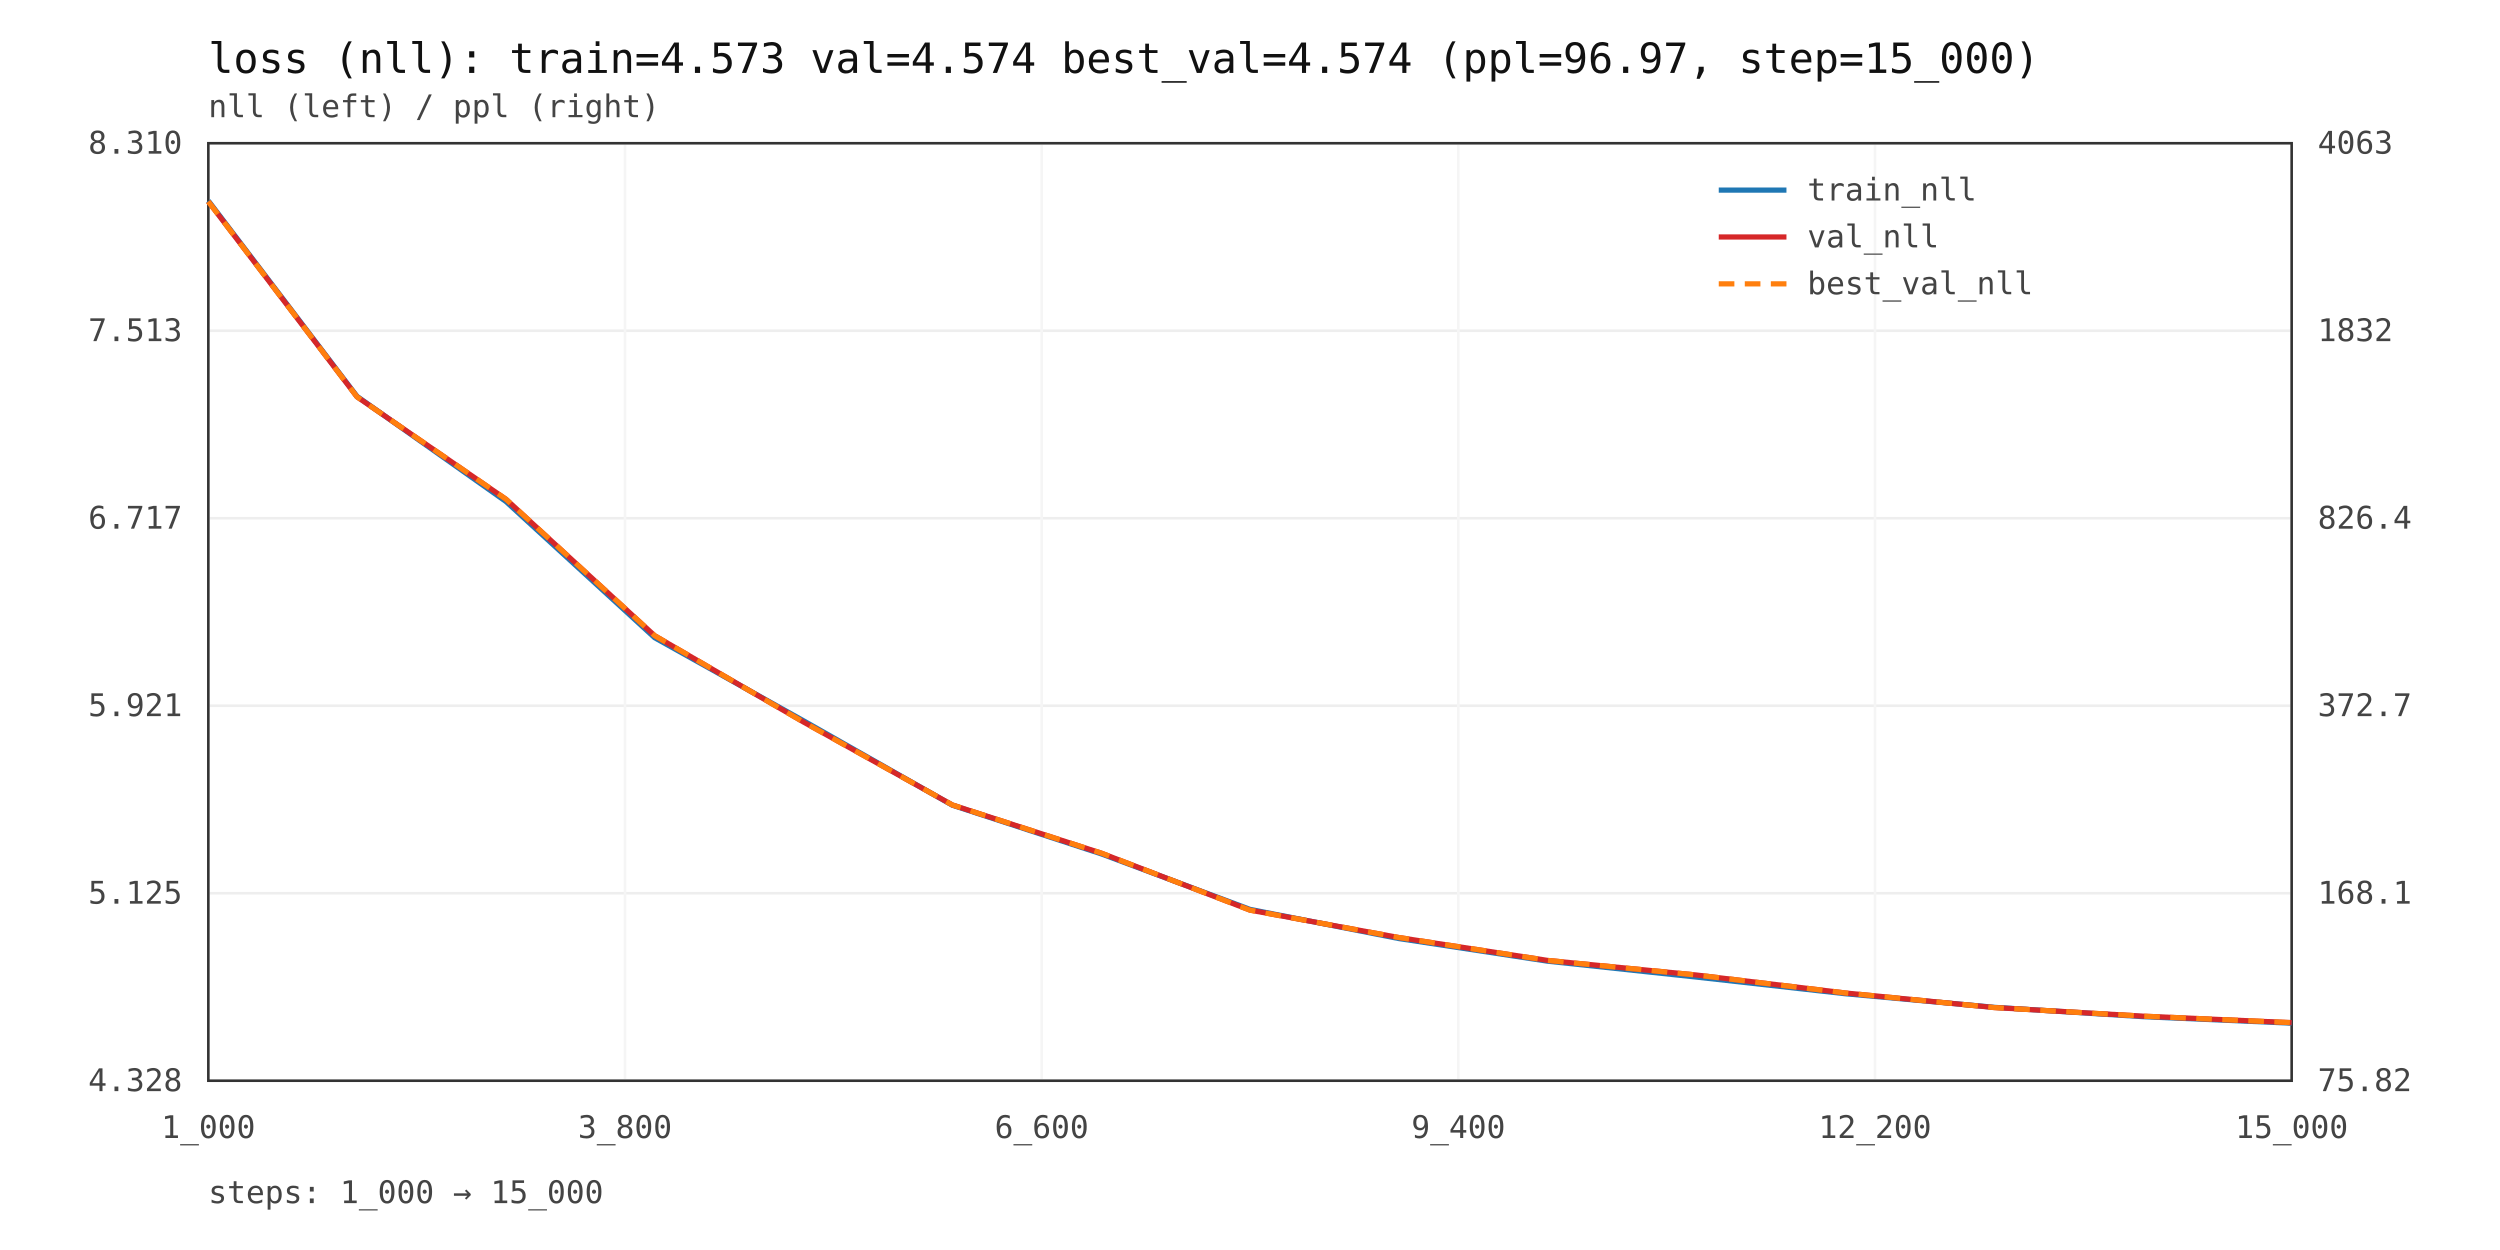
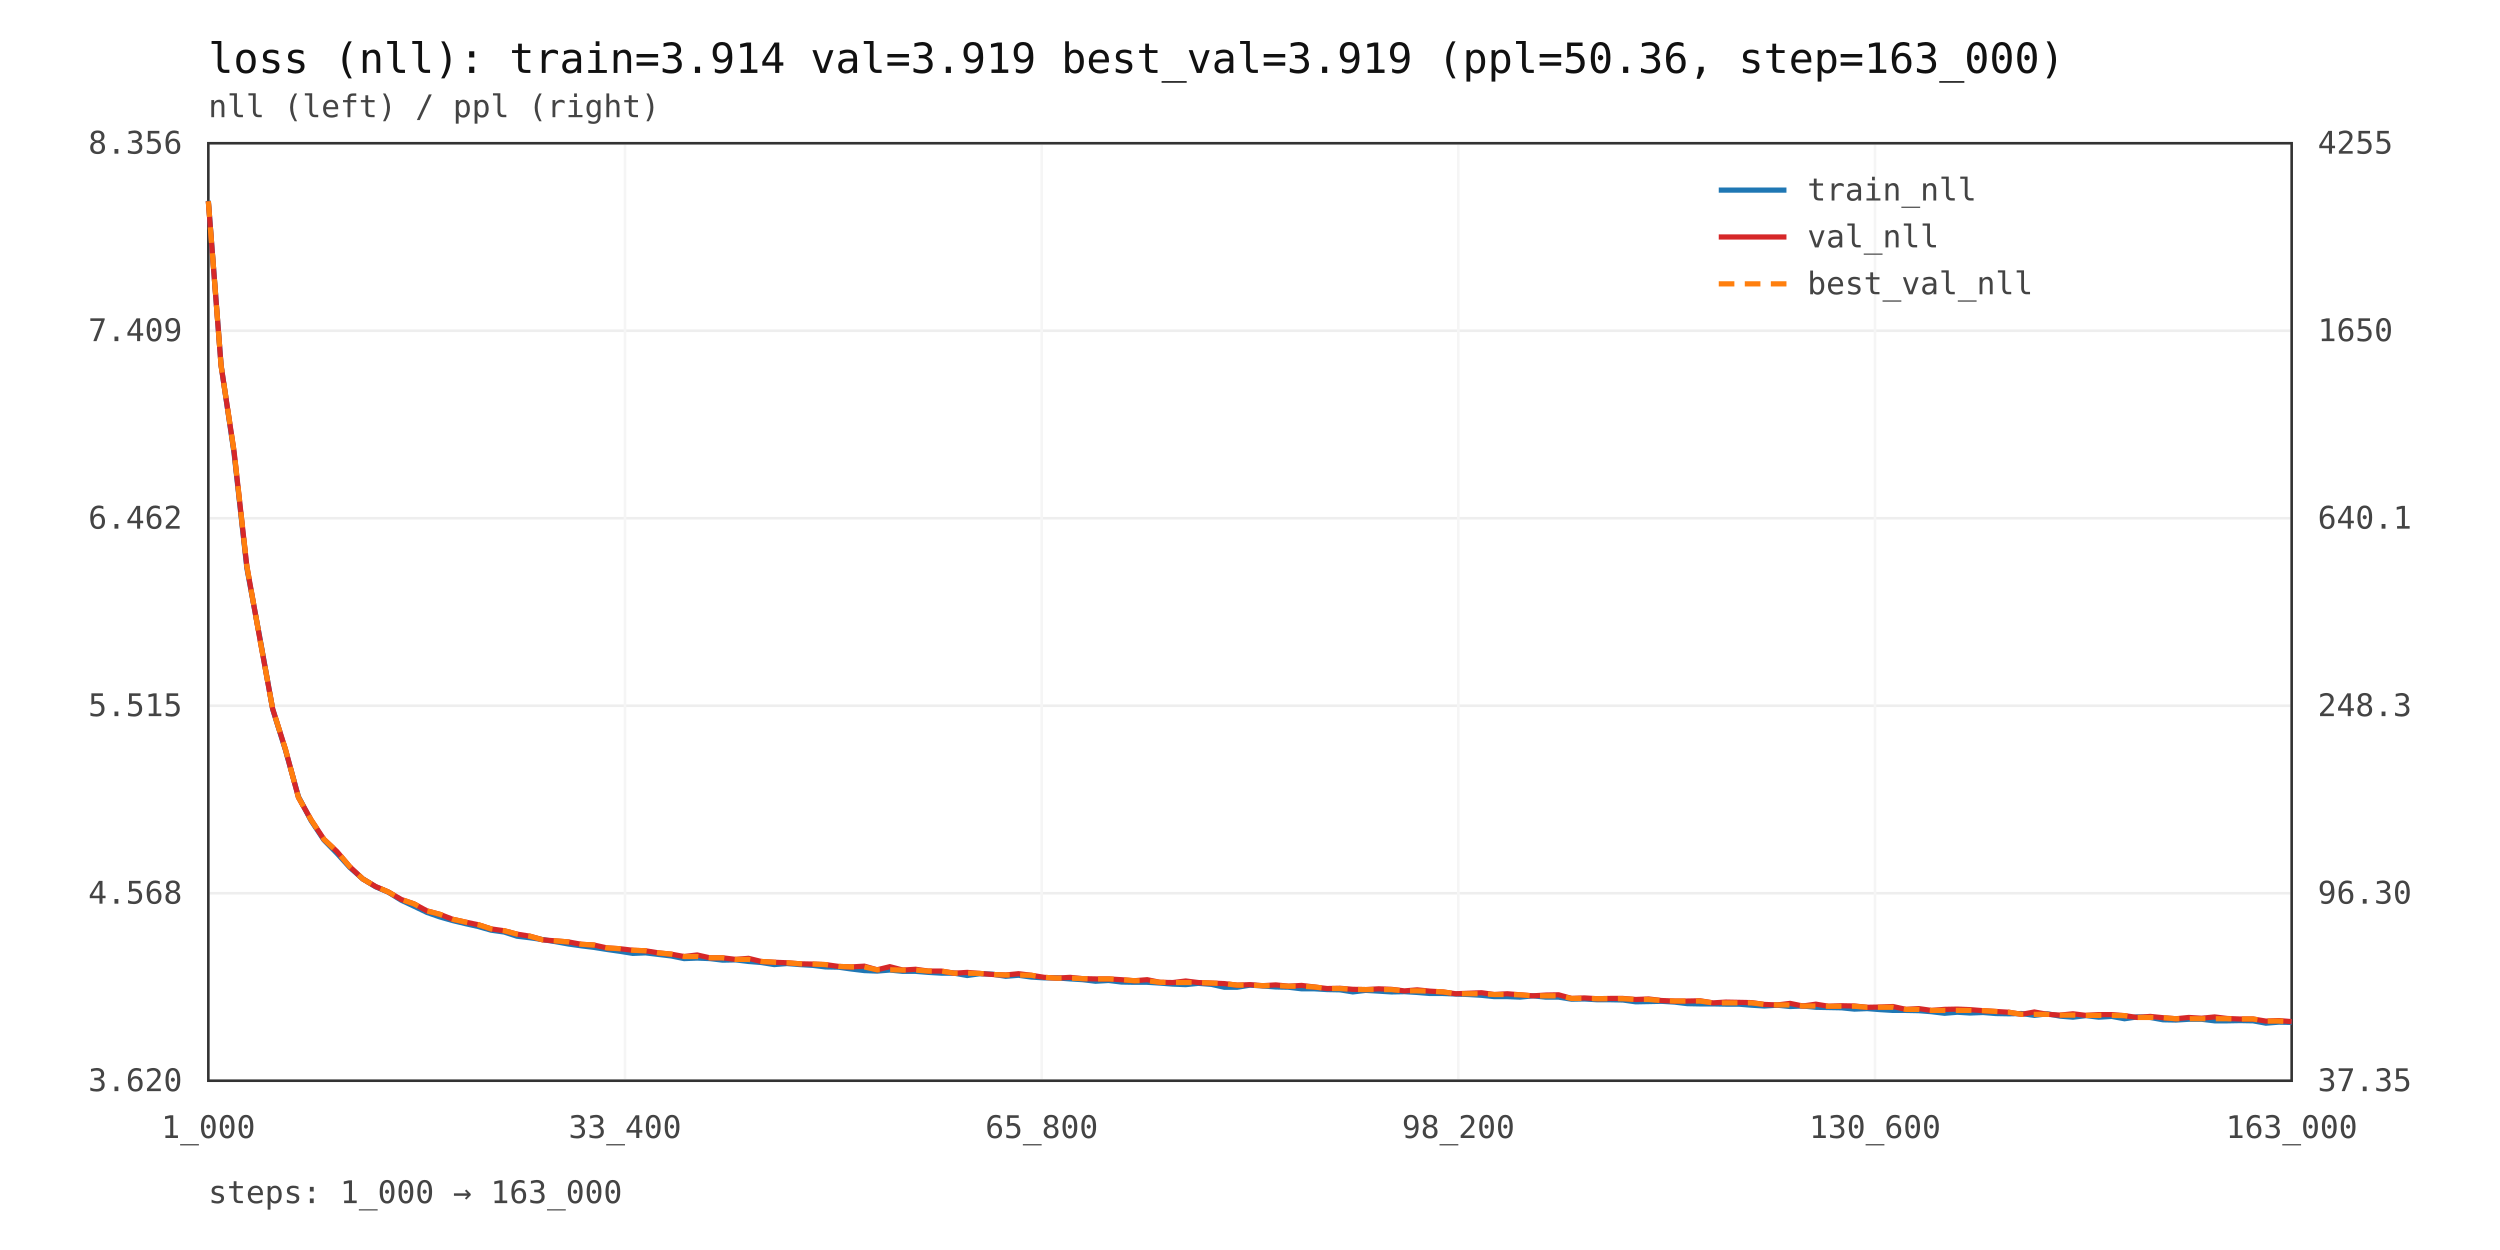
<svg xmlns="http://www.w3.org/2000/svg" width="960" height="480" viewBox="0 0 960 480">
  <style>
  .mono { font-family: ui-monospace, SFMono-Regular, Menlo, Monaco, Consolas, monospace; }
  .small { font-size: 12px; fill: #444; }
  .title { font-size: 16px; fill: #111; }
</style>
  <rect x="0" y="0" width="100%" height="100%" fill="white" />
-   <text class="mono title" x="80" y="28">loss (nll): train=4.573  val=4.574  best_val=4.574   (ppl=96.97, step=15_000)</text>
+   <text class="mono title" x="80" y="28">loss (nll): train=3.914  val=3.919  best_val=3.919   (ppl=50.36, step=163_000)</text>
  <line x1="80" y1="415.0" x2="880" y2="415.0" stroke="#eee" stroke-width="1" />
-   <text class="mono small" x="70" y="419.0" text-anchor="end">4.328</text>
-   <text class="mono small" x="890" y="419.0" text-anchor="start">75.82</text>
+   <text class="mono small" x="70" y="419.0" text-anchor="end">3.620</text>
+   <text class="mono small" x="890" y="419.0" text-anchor="start">37.35</text>
  <line x1="80" y1="343.0" x2="880" y2="343.0" stroke="#eee" stroke-width="1" />
-   <text class="mono small" x="70" y="347.0" text-anchor="end">5.125</text>
-   <text class="mono small" x="890" y="347.0" text-anchor="start">168.1</text>
+   <text class="mono small" x="70" y="347.0" text-anchor="end">4.568</text>
+   <text class="mono small" x="890" y="347.0" text-anchor="start">96.30</text>
  <line x1="80" y1="271.0" x2="880" y2="271.0" stroke="#eee" stroke-width="1" />
-   <text class="mono small" x="70" y="275.0" text-anchor="end">5.921</text>
-   <text class="mono small" x="890" y="275.0" text-anchor="start">372.7</text>
+   <text class="mono small" x="70" y="275.0" text-anchor="end">5.515</text>
+   <text class="mono small" x="890" y="275.0" text-anchor="start">248.3</text>
  <line x1="80" y1="199.0" x2="880" y2="199.0" stroke="#eee" stroke-width="1" />
-   <text class="mono small" x="70" y="203.0" text-anchor="end">6.717</text>
-   <text class="mono small" x="890" y="203.0" text-anchor="start">826.4</text>
+   <text class="mono small" x="70" y="203.0" text-anchor="end">6.462</text>
+   <text class="mono small" x="890" y="203.0" text-anchor="start">640.1</text>
  <line x1="80" y1="127.0" x2="880" y2="127.0" stroke="#eee" stroke-width="1" />
-   <text class="mono small" x="70" y="131.0" text-anchor="end">7.513</text>
-   <text class="mono small" x="890" y="131.0" text-anchor="start">1832</text>
+   <text class="mono small" x="70" y="131.0" text-anchor="end">7.409</text>
+   <text class="mono small" x="890" y="131.0" text-anchor="start">1650</text>
  <line x1="80" y1="55.0" x2="880" y2="55.0" stroke="#eee" stroke-width="1" />
-   <text class="mono small" x="70" y="59.0" text-anchor="end">8.310</text>
-   <text class="mono small" x="890" y="59.0" text-anchor="start">4063</text>
+   <text class="mono small" x="70" y="59.0" text-anchor="end">8.356</text>
+   <text class="mono small" x="890" y="59.0" text-anchor="start">4255</text>
  <line x1="80.0" y1="55" x2="80.0" y2="415" stroke="#f5f5f5" stroke-width="1" />
  <text class="mono small" x="80.0" y="437" text-anchor="middle">1_000</text>
  <line x1="240.0" y1="55" x2="240.0" y2="415" stroke="#f5f5f5" stroke-width="1" />
-   <text class="mono small" x="240.0" y="437" text-anchor="middle">3_800</text>
+   <text class="mono small" x="240.0" y="437" text-anchor="middle">33_400</text>
  <line x1="400.0" y1="55" x2="400.0" y2="415" stroke="#f5f5f5" stroke-width="1" />
-   <text class="mono small" x="400.0" y="437" text-anchor="middle">6_600</text>
+   <text class="mono small" x="400.0" y="437" text-anchor="middle">65_800</text>
  <line x1="560.0" y1="55" x2="560.0" y2="415" stroke="#f5f5f5" stroke-width="1" />
-   <text class="mono small" x="560.0" y="437" text-anchor="middle">9_400</text>
+   <text class="mono small" x="560.0" y="437" text-anchor="middle">98_200</text>
  <line x1="720.0" y1="55" x2="720.0" y2="415" stroke="#f5f5f5" stroke-width="1" />
-   <text class="mono small" x="720.0" y="437" text-anchor="middle">12_200</text>
+   <text class="mono small" x="720.0" y="437" text-anchor="middle">130_600</text>
  <line x1="880.0" y1="55" x2="880.0" y2="415" stroke="#f5f5f5" stroke-width="1" />
-   <text class="mono small" x="880.0" y="437" text-anchor="middle">15_000</text>
+   <text class="mono small" x="880.0" y="437" text-anchor="middle">163_000</text>
  <rect x="80" y="55" width="800" height="360" fill="none" stroke="#333" stroke-width="1" />
  <text class="mono small" x="80" y="45">nll (left) / ppl (right)</text>
-   <polyline fill="none" stroke="#1f77b4" stroke-width="2" points="80.0,77.1 137.1,152.2 194.3,192.6 251.4,244.9 308.6,276.8 365.7,309.2 422.9,327.9 480.0,349.2 537.1,360.4 594.3,369.1 651.4,375.2 708.6,381.6 765.7,386.8 822.9,390.4 880.0,392.9" />
-   <polyline fill="none" stroke="#d62728" stroke-width="2" points="80.0,77.4 137.1,152.4 194.3,191.7 251.4,244.1 308.6,277.3 365.7,309.1 422.9,327.6 480.0,349.5 537.1,360.0 594.3,368.8 651.4,374.4 708.6,381.3 765.7,386.9 822.9,390.2 880.0,392.7" />
-   <polyline fill="none" stroke="#ff7f0e" stroke-width="2" stroke-dasharray="6,4" points="80.0,77.4 137.1,152.4 194.3,191.7 251.4,244.1 308.6,277.3 365.7,309.1 422.9,327.6 480.0,349.5 537.1,360.0 594.3,368.8 651.4,374.4 708.6,381.3 765.7,386.9 822.9,390.2 880.0,392.7" />
+   <polyline fill="none" stroke="#1f77b4" stroke-width="2" points="80.0,77.1 84.9,140.3 89.9,174.2 94.8,218.2 99.8,245.0 104.7,272.3 109.6,288.0 114.6,305.9 119.5,315.2 124.4,322.6 129.4,327.7 134.3,333.1 139.3,337.5 144.2,340.5 149.1,342.6 154.1,345.7 159.0,348.0 164.0,350.4 168.9,352.1 173.8,353.5 178.8,354.7 183.7,355.8 188.6,357.2 193.6,357.9 198.5,359.5 203.5,360.1 208.4,360.8 213.3,361.6 218.3,362.5 223.2,363.2 228.1,363.8 233.1,364.6 238.0,365.3 243.0,366.1 247.9,365.9 252.8,366.5 257.8,367.1 262.7,368.1 267.7,367.9 272.6,368.1 277.5,368.7 282.5,368.6 287.4,369.2 292.3,369.6 297.3,370.4 302.2,370.0 307.2,370.4 312.1,370.7 317.0,371.3 322.0,371.4 326.9,372.1 331.9,372.7 336.8,372.9 341.7,372.5 346.7,373.0 351.6,373.0 356.5,373.4 361.5,373.7 366.4,373.7 371.4,374.6 376.3,373.9 381.2,374.1 386.2,374.9 391.1,374.5 396.0,375.2 401.0,375.5 405.9,375.5 410.9,375.9 415.8,376.2 420.7,376.8 425.7,376.5 430.6,377.1 435.6,377.2 440.5,377.2 445.4,377.5 450.4,377.9 455.3,378.1 460.2,377.6 465.2,378.0 470.1,379.1 475.1,379.1 480.0,378.3 484.9,378.6 489.9,379.0 494.8,379.1 499.8,379.7 504.7,379.7 509.6,380.0 514.6,380.1 519.5,380.9 524.4,380.3 529.4,380.6 534.3,380.9 539.3,380.8 544.2,381.1 549.1,381.5 554.1,381.5 559.0,381.7 564.0,381.9 568.9,382.2 573.8,382.7 578.8,382.7 583.7,382.9 588.6,382.4 593.6,382.9 598.5,382.9 603.5,383.7 608.4,383.6 613.3,383.9 618.3,383.9 623.2,384.0 628.1,384.7 633.1,384.6 638.0,384.5 643.0,384.8 647.9,385.4 652.8,385.5 657.8,385.5 662.7,385.6 667.7,385.6 672.6,386.0 677.5,386.3 682.5,386.0 687.4,386.5 692.3,386.3 697.3,386.8 702.2,386.9 707.2,387.0 712.1,387.5 717.0,387.3 722.0,387.7 726.9,388.0 731.9,388.0 736.8,388.1 741.7,388.5 746.7,389.1 751.6,388.7 756.5,389.0 761.5,388.8 766.4,389.2 771.4,389.3 776.3,389.2 781.2,389.9 786.2,389.3 791.1,390.2 796.0,390.6 801.0,390.0 805.9,390.6 810.9,390.3 815.8,391.2 820.7,390.5 825.7,390.7 830.6,391.6 835.6,391.7 840.5,391.4 845.4,391.4 850.4,392.0 855.3,392.0 860.2,391.9 865.2,392.0 870.1,392.9 875.1,392.5 880.0,392.6" />
+   <polyline fill="none" stroke="#d62728" stroke-width="2" points="80.0,77.3 84.9,140.4 89.9,173.5 94.8,217.5 99.8,245.4 104.7,272.2 109.6,287.7 114.6,306.2 119.5,314.9 124.4,322.3 129.4,327.0 134.3,332.8 139.3,337.5 144.2,340.4 149.1,342.5 154.1,345.4 159.0,347.1 164.0,349.8 168.9,351.1 173.8,353.0 178.8,354.1 183.7,355.1 188.6,356.7 193.6,357.4 198.5,358.7 203.5,359.5 208.4,360.9 213.3,361.3 218.3,361.7 223.2,362.6 228.1,362.9 233.1,364.0 238.0,364.3 243.0,364.9 247.9,365.1 252.8,365.9 257.8,366.4 262.7,367.3 267.7,366.7 272.6,367.8 277.5,367.8 282.5,368.4 287.4,368.0 292.3,369.2 297.3,369.5 302.2,369.7 307.2,370.1 312.1,370.2 317.0,370.4 322.0,371.1 326.9,371.3 331.9,371.0 336.8,372.4 341.7,371.2 346.7,372.5 351.6,372.2 356.5,372.9 361.5,372.9 366.4,373.7 371.4,373.4 376.3,373.8 381.2,374.2 386.2,374.4 391.1,373.9 396.0,374.5 401.0,375.3 405.9,375.6 410.9,375.3 415.8,375.8 420.7,375.9 425.7,375.9 430.6,376.2 435.6,376.6 440.5,376.2 445.4,377.2 450.4,377.3 455.3,376.7 460.2,377.3 465.2,377.5 470.1,377.7 475.1,378.3 480.0,378.1 484.9,378.5 489.9,378.2 494.8,378.7 499.8,378.4 504.7,379.0 509.6,379.6 514.6,379.5 519.5,379.9 524.4,380.0 529.4,379.7 534.3,379.9 539.3,380.5 544.2,380.1 549.1,380.6 554.1,380.9 559.0,381.6 564.0,381.4 568.9,381.2 573.8,381.9 578.8,381.6 583.7,382.0 588.6,382.4 593.6,382.1 598.5,382.0 603.5,383.4 608.4,383.2 613.3,383.5 618.3,383.4 623.2,383.4 628.1,383.8 633.1,383.6 638.0,384.2 643.0,384.4 647.9,384.4 652.8,384.3 657.8,385.1 662.7,384.8 667.7,384.9 672.6,385.0 677.5,385.7 682.5,385.9 687.4,385.3 692.3,386.3 697.3,385.6 702.2,386.4 707.2,386.2 712.1,386.3 717.0,386.8 722.0,386.7 726.9,386.5 731.9,387.6 736.8,387.3 741.7,388.0 746.7,387.6 751.6,387.5 756.5,387.7 761.5,388.1 766.4,388.4 771.4,388.7 776.3,389.5 781.2,388.6 786.2,389.5 791.1,389.8 796.0,389.3 801.0,389.9 805.9,389.6 810.9,389.6 815.8,390.0 820.7,390.7 825.7,390.3 830.6,390.8 835.6,391.2 840.5,390.7 845.4,391.0 850.4,390.5 855.3,391.1 860.2,391.3 865.2,391.3 870.1,392.1 875.1,391.9 880.0,392.3" />
+   <polyline fill="none" stroke="#ff7f0e" stroke-width="2" stroke-dasharray="6,4" points="80.0,77.3 84.9,140.4 89.9,173.5 94.8,217.5 99.8,245.4 104.7,272.2 109.6,287.7 114.6,306.2 119.5,314.9 124.4,322.3 129.4,327.0 134.3,332.8 139.3,337.5 144.2,340.4 149.1,342.5 154.1,345.4 159.0,347.1 164.0,349.8 168.9,351.1 173.8,353.0 178.8,354.1 183.7,355.1 188.6,356.7 193.6,357.4 198.5,358.7 203.5,359.5 208.4,360.9 213.3,361.3 218.3,361.7 223.2,362.6 228.1,362.9 233.1,364.0 238.0,364.3 243.0,364.9 247.9,365.1 252.8,365.9 257.8,366.4 262.7,367.3 267.7,367.3 272.6,367.8 277.5,367.8 282.5,368.4 287.4,368.4 292.3,369.2 297.3,369.5 302.2,369.7 307.2,370.1 312.1,370.2 317.0,370.4 322.0,371.1 326.9,371.3 331.9,371.3 336.8,372.4 341.7,372.4 346.7,372.5 351.6,372.5 356.5,372.9 361.5,372.9 366.4,373.7 371.4,373.7 376.3,373.8 381.2,374.2 386.2,374.4 391.1,374.4 396.0,374.5 401.0,375.3 405.9,375.6 410.9,375.6 415.8,375.8 420.7,375.9 425.7,375.9 430.6,376.2 435.6,376.6 440.5,376.6 445.4,377.2 450.4,377.3 455.3,377.3 460.2,377.3 465.2,377.5 470.1,377.7 475.1,378.3 480.0,378.3 484.9,378.5 489.9,378.5 494.8,378.7 499.8,378.7 504.7,379.0 509.6,379.6 514.6,379.6 519.5,379.9 524.4,380.0 529.4,380.0 534.3,380.0 539.3,380.5 544.2,380.5 549.1,380.6 554.1,380.9 559.0,381.6 564.0,381.6 568.9,381.6 573.8,381.9 578.8,381.9 583.7,382.0 588.6,382.4 593.6,382.4 598.5,382.4 603.5,383.4 608.4,383.4 613.3,383.5 618.3,383.5 623.2,383.5 628.1,383.8 633.1,383.8 638.0,384.2 643.0,384.4 647.9,384.4 652.8,384.4 657.8,385.1 662.7,385.1 667.7,385.1 672.6,385.1 677.5,385.7 682.5,385.9 687.4,385.9 692.3,386.3 697.3,386.3 702.2,386.4 707.2,386.4 712.1,386.4 717.0,386.8 722.0,386.8 726.9,386.8 731.9,387.6 736.8,387.6 741.7,388.0 746.7,388.0 751.6,388.0 756.5,388.0 761.5,388.1 766.4,388.4 771.4,388.7 776.3,389.5 781.2,389.5 786.2,389.5 791.1,389.8 796.0,389.8 801.0,389.9 805.9,389.9 810.9,389.9 815.8,390.0 820.7,390.7 825.7,390.7 830.6,390.8 835.6,391.2 840.5,391.2 845.4,391.2 850.4,391.2 855.3,391.2 860.2,391.3 865.2,391.3 870.1,392.1 875.1,392.1 880.0,392.3" />
  <line x1="660" y1="73" x2="686" y2="73" stroke="#1f77b4" stroke-width="2" />
  <text class="mono small" x="694" y="77">train_nll</text>
  <line x1="660" y1="91" x2="686" y2="91" stroke="#d62728" stroke-width="2" />
  <text class="mono small" x="694" y="95">val_nll</text>
  <line x1="660" y1="109" x2="686" y2="109" stroke="#ff7f0e" stroke-width="2" stroke-dasharray="6,4" />
  <text class="mono small" x="694" y="113">best_val_nll</text>
-   <text class="mono small" x="80" y="462">steps: 1_000 → 15_000</text>
+   <text class="mono small" x="80" y="462">steps: 1_000 → 163_000</text>
</svg>
